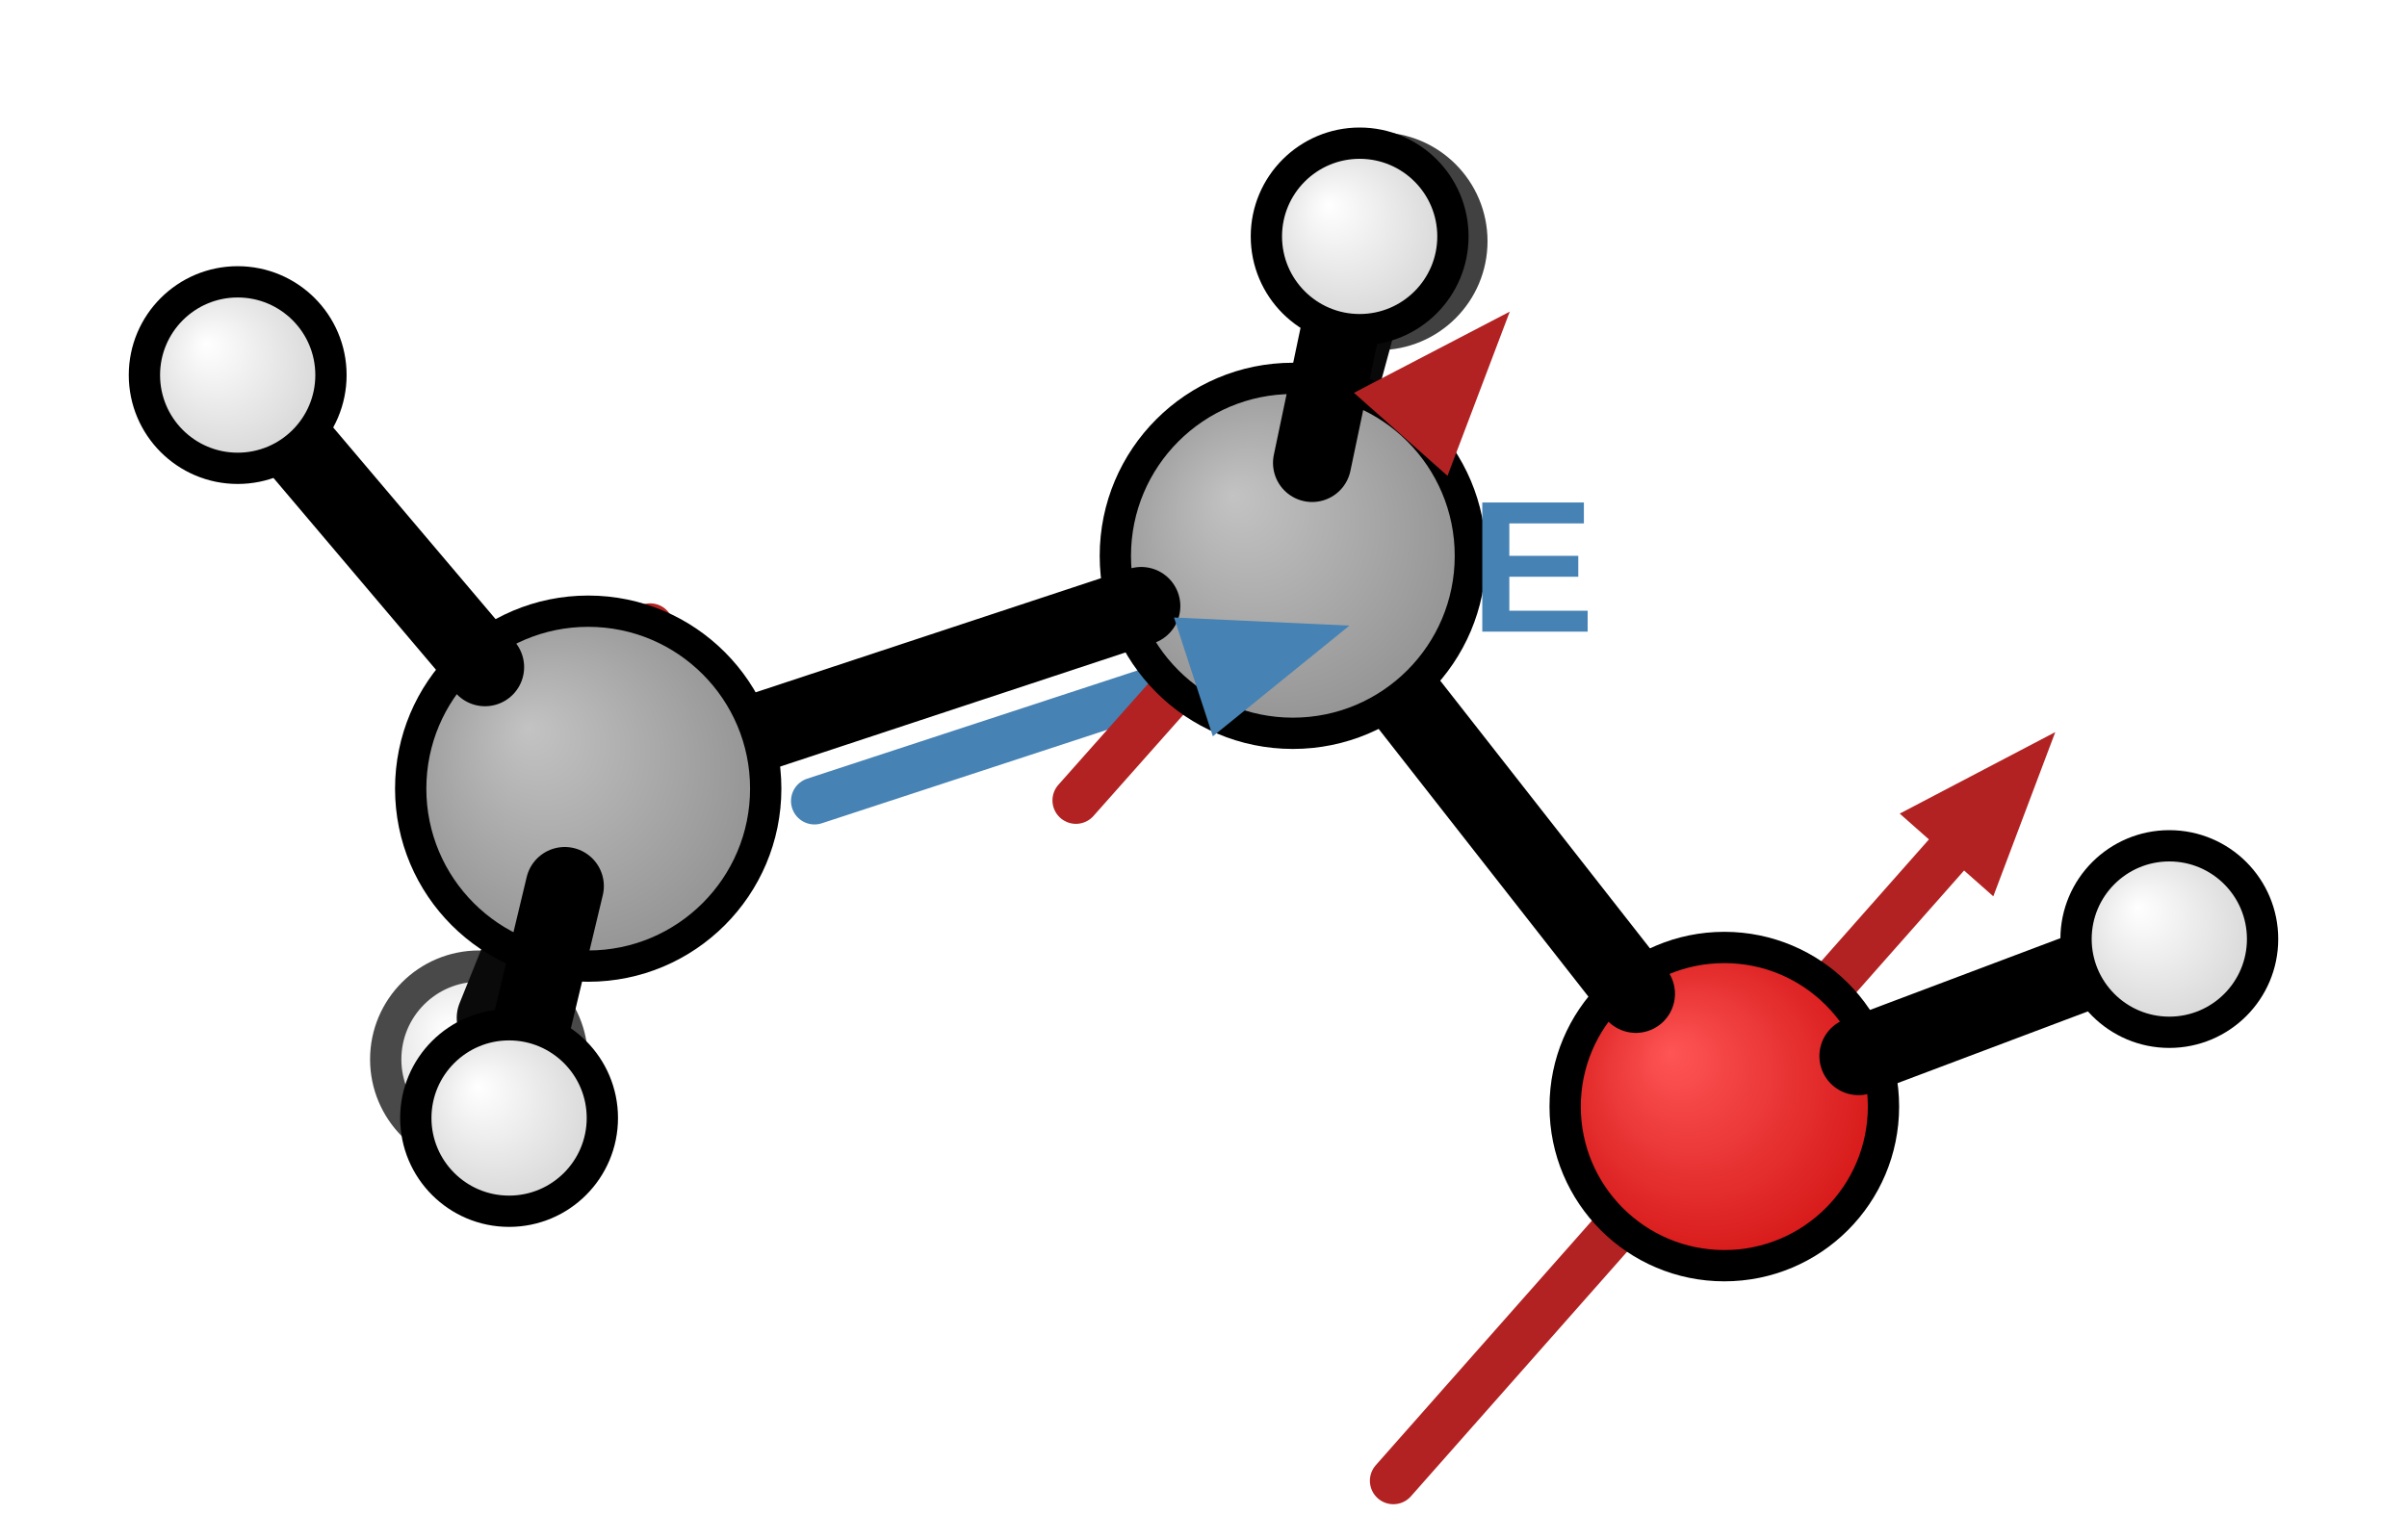
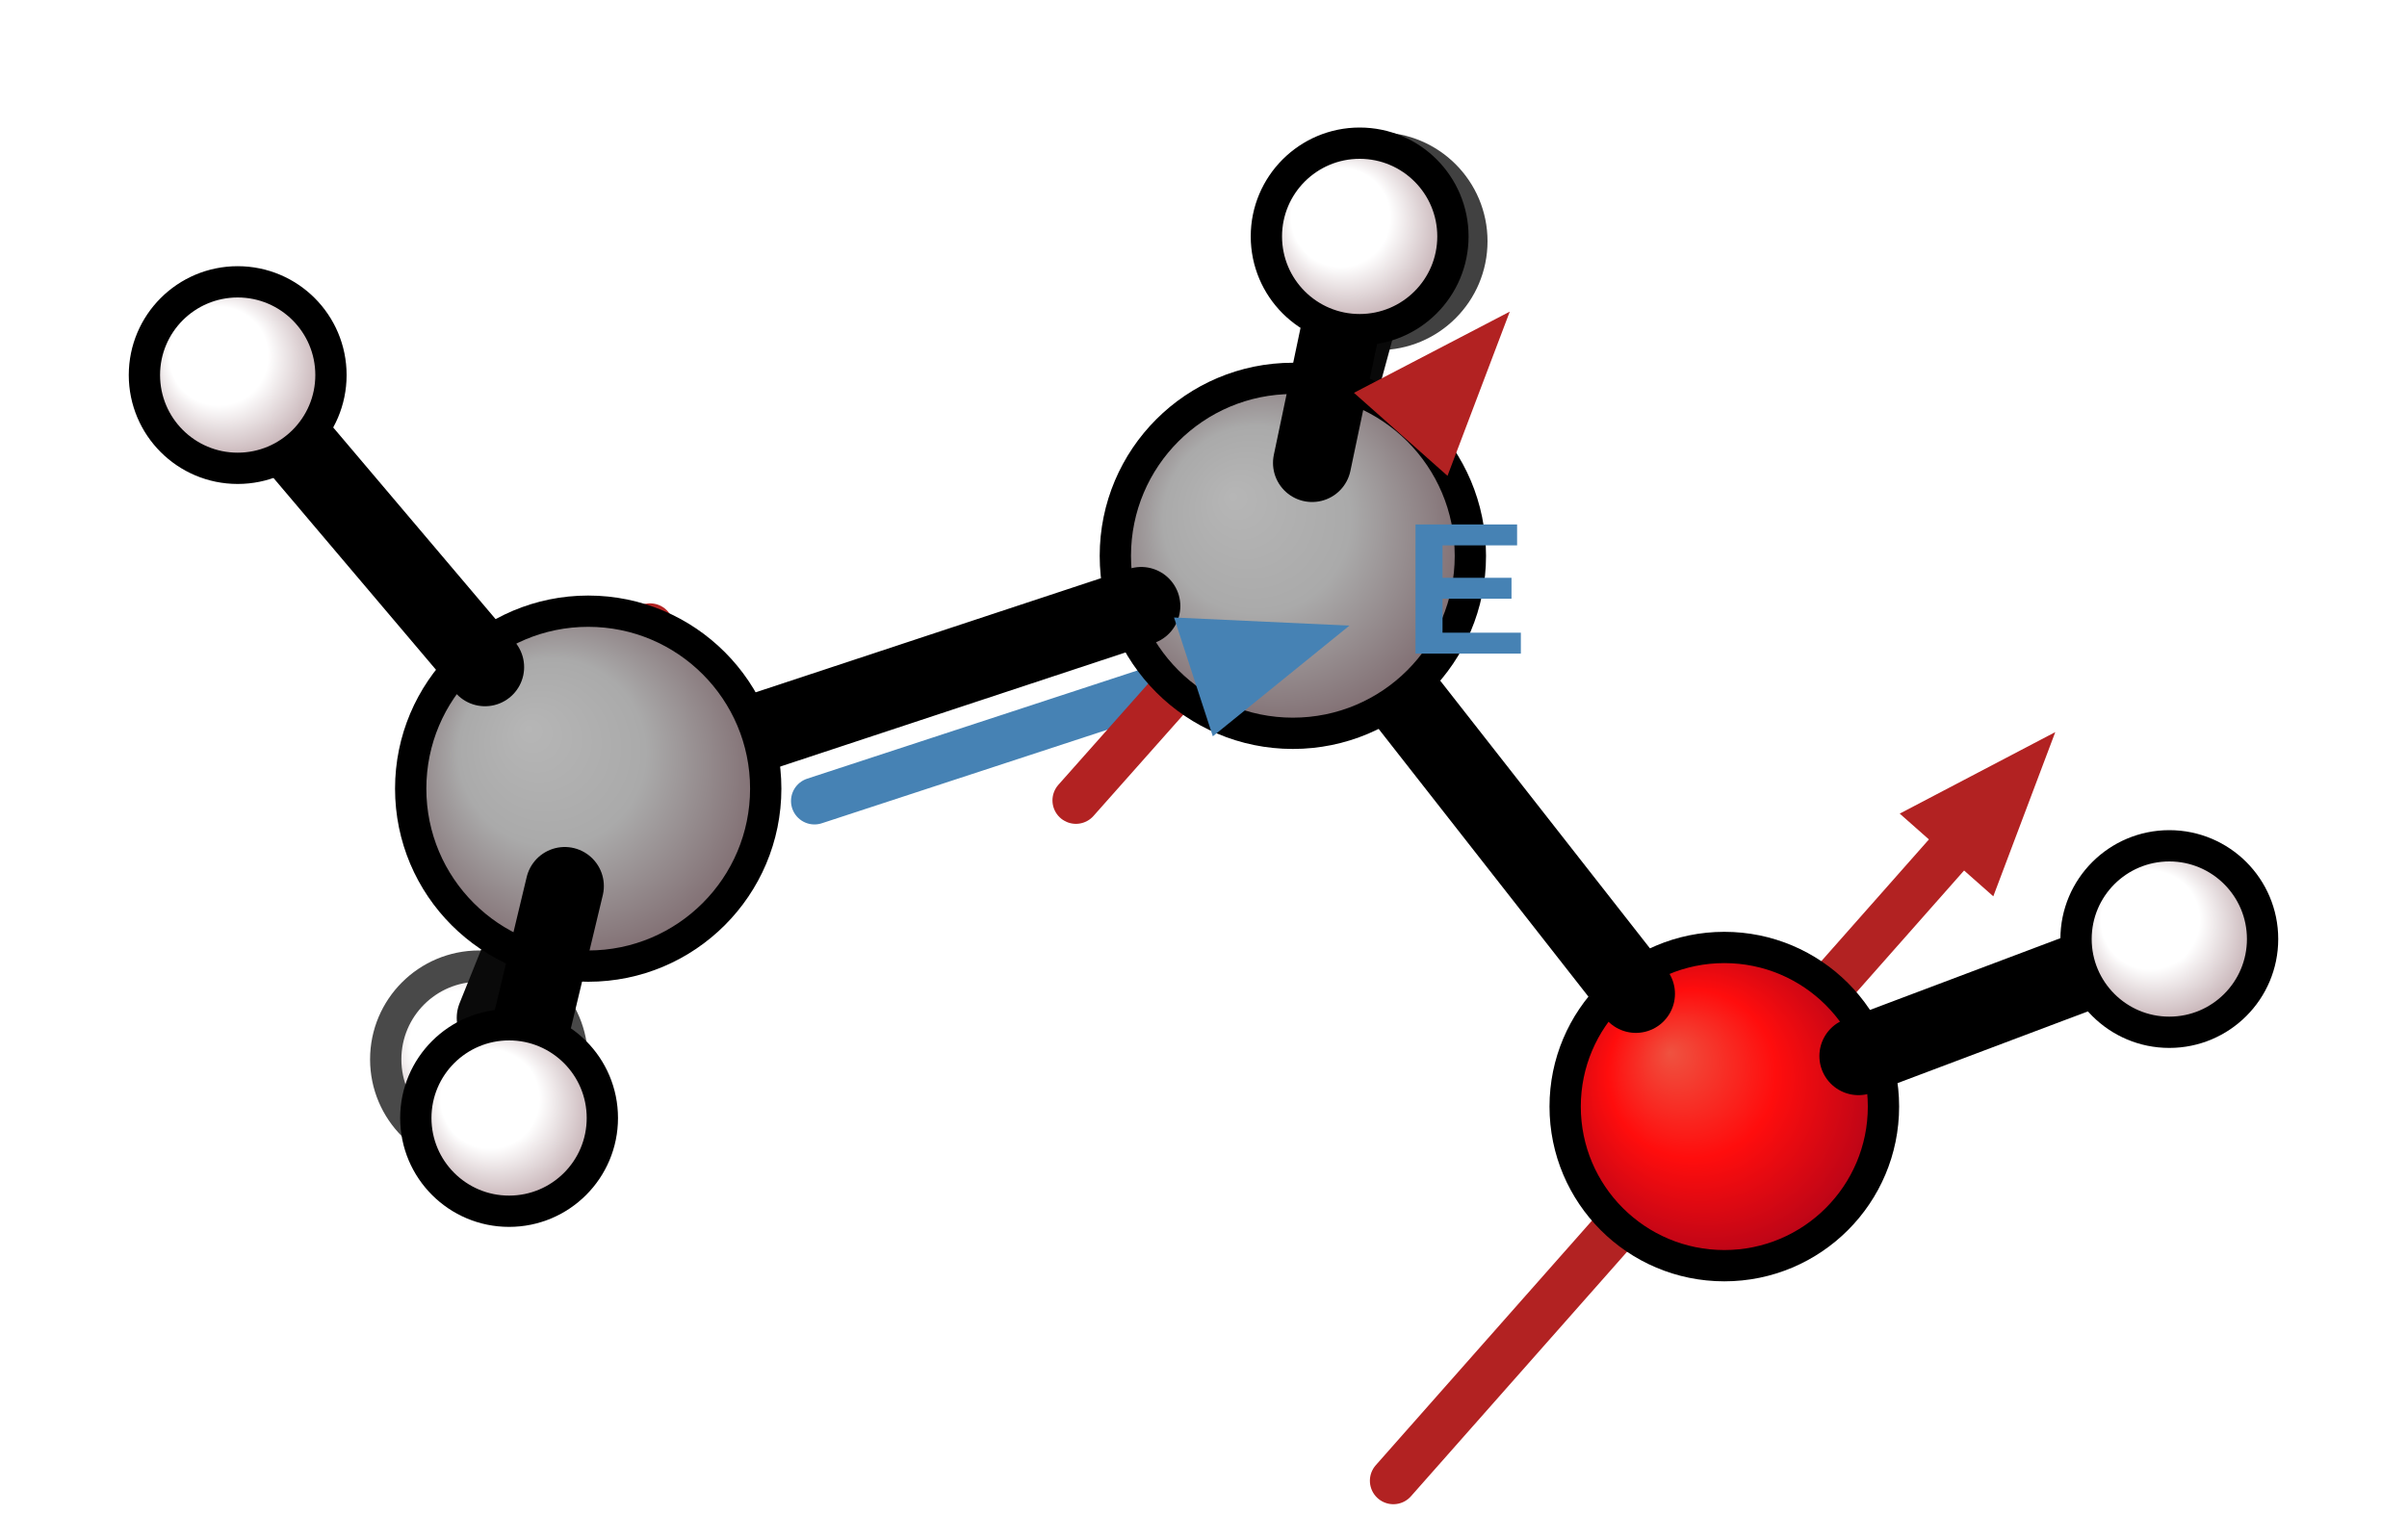
<svg xmlns="http://www.w3.org/2000/svg" xmlns:xlink="http://www.w3.org/1999/xlink" viewBox="0 0 800 512" width="800" height="512">
  <rect width="100%" height="100%" fill="#ffffff" />
  <defs>
    <g id="x0a0">
      <radialGradient id="x0g0" cx=".5" cy=".5" fx=".33" fy=".33" r=".66">
-         <stop offset="0%" stop-color="#c3c3c3" />
-         <stop offset="100%" stop-color="#888888" />
+         <stop offset="0%" stop-color="#b6b6b6" />
+         <stop offset="40%" stop-color="#aaaaaa" />
+         <stop offset="100%" stop-color="#6b4f55" />
      </radialGradient>
      <circle cx="0" cy="0" r="59.0" fill="url(#x0g0)" stroke="#000000" stroke-width="10.4" />
    </g>
    <g id="x0a1">
      <radialGradient id="x0g1" cx=".5" cy=".5" fx=".33" fy=".33" r=".66">
-         <stop offset="0%" stop-color="#c3c3c3" />
-         <stop offset="100%" stop-color="#888888" />
+         <stop offset="0%" stop-color="#b6b6b6" />
+         <stop offset="40%" stop-color="#aaaaaa" />
+         <stop offset="100%" stop-color="#6b4f55" />
      </radialGradient>
      <circle cx="0" cy="0" r="59.0" fill="url(#x0g1)" stroke="#000000" stroke-width="10.4" />
    </g>
    <g id="x0a2">
      <radialGradient id="x0g2" cx=".5" cy=".5" fx=".33" fy=".33" r=".66">
-         <stop offset="0%" stop-color="#ff5555" />
-         <stop offset="100%" stop-color="#cc0a0a" />
+         <stop offset="0%" stop-color="#ef5240" />
+         <stop offset="40%" stop-color="#ff0d0d" />
+         <stop offset="100%" stop-color="#93001d" />
      </radialGradient>
      <circle cx="0" cy="0" r="52.9" fill="url(#x0g2)" stroke="#000000" stroke-width="10.4" />
    </g>
    <g id="x0a3">
      <radialGradient id="x0g3" cx=".5" cy=".5" fx=".33" fy=".33" r=".66">
        <stop offset="0%" stop-color="#ffffff" />
-         <stop offset="100%" stop-color="#d6d6d6" />
+         <stop offset="40%" stop-color="#ffffff" />
+         <stop offset="100%" stop-color="#b0959a" />
      </radialGradient>
      <circle cx="0" cy="0" r="31.0" fill="url(#x0g3)" stroke="#494949" stroke-width="10.4" />
    </g>
    <g id="x0a4">
      <radialGradient id="x0g4" cx=".5" cy=".5" fx=".33" fy=".33" r=".66">
        <stop offset="0%" stop-color="#ffffff" />
-         <stop offset="100%" stop-color="#cccccc" />
+         <stop offset="40%" stop-color="#ffffff" />
+         <stop offset="100%" stop-color="#9d7b81" />
      </radialGradient>
      <circle cx="0" cy="0" r="31.0" fill="url(#x0g4)" stroke="#000000" stroke-width="10.4" />
    </g>
    <g id="x0a5">
      <radialGradient id="x0g5" cx=".5" cy=".5" fx=".33" fy=".33" r=".66">
        <stop offset="0%" stop-color="#ffffff" />
-         <stop offset="100%" stop-color="#cccccc" />
+         <stop offset="40%" stop-color="#ffffff" />
+         <stop offset="100%" stop-color="#9d7b81" />
      </radialGradient>
      <circle cx="0" cy="0" r="31.0" fill="url(#x0g5)" stroke="#000000" stroke-width="10.4" />
    </g>
    <g id="x0a6">
      <radialGradient id="x0g6" cx=".5" cy=".5" fx=".33" fy=".33" r=".66">
        <stop offset="0%" stop-color="#ffffff" />
-         <stop offset="100%" stop-color="#d5d5d5" />
+         <stop offset="40%" stop-color="#ffffff" />
+         <stop offset="100%" stop-color="#ae9297" />
      </radialGradient>
      <circle cx="0" cy="0" r="31.0" fill="url(#x0g6)" stroke="#414141" stroke-width="10.4" />
    </g>
    <g id="x0a7">
      <radialGradient id="x0g7" cx=".5" cy=".5" fx=".33" fy=".33" r=".66">
        <stop offset="0%" stop-color="#ffffff" />
-         <stop offset="100%" stop-color="#cccccc" />
+         <stop offset="40%" stop-color="#ffffff" />
+         <stop offset="100%" stop-color="#9d7b81" />
      </radialGradient>
      <circle cx="0" cy="0" r="31.0" fill="url(#x0g7)" stroke="#000000" stroke-width="10.4" />
    </g>
    <g id="x0a8">
      <radialGradient id="x0g8" cx=".5" cy=".5" fx=".33" fy=".33" r=".66">
        <stop offset="0%" stop-color="#ffffff" />
-         <stop offset="100%" stop-color="#cccccc" />
+         <stop offset="40%" stop-color="#ffffff" />
+         <stop offset="100%" stop-color="#9d7b81" />
      </radialGradient>
      <circle cx="0" cy="0" r="31.0" fill="url(#x0g8)" stroke="#000000" stroke-width="10.4" />
    </g>
  </defs>
  <use x="159.2" y="352.2" xlink:href="#x0a3" />
  <line x1="164.8" y1="338.4" x2="184.9" y2="288.5" stroke="#0a0a0a" stroke-width="26.0" stroke-linecap="round" />
  <use x="458.2" y="80.2" xlink:href="#x0a6" />
  <line x1="453.8" y1="96.4" x2="438.1" y2="154.1" stroke="#090909" stroke-width="26.0" stroke-linecap="round" />
  <line x1="463.1" y1="492.3" x2="646.9" y2="284.3" stroke="#b22222" stroke-width="15.6" stroke-linecap="round" />
  <use x="573.1" y="367.9" xlink:href="#x0a2" />
  <line x1="617.7" y1="351.1" x2="694.9" y2="322.0" stroke="#000000" stroke-width="26.0" stroke-linecap="round" />
  <line x1="543.7" y1="330.4" x2="462.4" y2="226.6" stroke="#000000" stroke-width="26.0" stroke-linecap="round" />
  <line x1="270.7" y1="266.3" x2="396.7" y2="225.0" stroke="#4682b4" stroke-width="15.6" stroke-linecap="round" />
  <use x="721.0" y="312.2" xlink:href="#x0a8" />
  <line x1="357.6" y1="266.1" x2="465.6" y2="144.4" stroke="#b22222" stroke-width="15.6" stroke-linecap="round" />
  <use x="429.7" y="184.8" xlink:href="#x0a1" />
  <line x1="379.3" y1="201.5" x2="245.9" y2="245.6" stroke="#000000" stroke-width="26.0" stroke-linecap="round" />
  <line x1="436.1" y1="153.9" x2="448.5" y2="94.9" stroke="#000000" stroke-width="26.0" stroke-linecap="round" />
  <line x1="216.1" y1="208.4" x2="194.4" y2="265.1" stroke="#b22222" stroke-width="15.6" stroke-linecap="round" />
  <polygon points="174.9,316.0 175.0,257.6 213.8,272.5" fill="#b22222" />
  <use x="195.5" y="262.2" xlink:href="#x0a0" />
  <line x1="161.2" y1="221.8" x2="97.0" y2="146.0" stroke="#000000" stroke-width="26.0" stroke-linecap="round" />
  <line x1="187.7" y1="294.6" x2="173.3" y2="354.7" stroke="#000000" stroke-width="26.0" stroke-linecap="round" />
  <use x="79.0" y="124.7" xlink:href="#x0a5" />
  <use x="169.2" y="371.7" xlink:href="#x0a4" />
  <use x="451.9" y="78.6" xlink:href="#x0a7" />
  <polygon points="501.8,103.6 481.1,158.2 450.0,130.6" fill="#b22222" />
  <polygon points="683.1,243.4 662.5,298.0 631.4,270.5" fill="#b22222" />
  <polygon points="448.5,208.0 403.1,244.8 390.2,205.3" fill="#4682b4" />
-   <text x="509.3" y="210.0" font-size="62.4" fill="#4682b4" font-family="Arial,sans-serif" text-anchor="middle" font-weight="bold">E</text>
+   <text x="487.1" y="217.3" font-size="62.4" fill="#4682b4" font-family="Arial,sans-serif" text-anchor="middle" font-weight="bold">E</text>
</svg>
